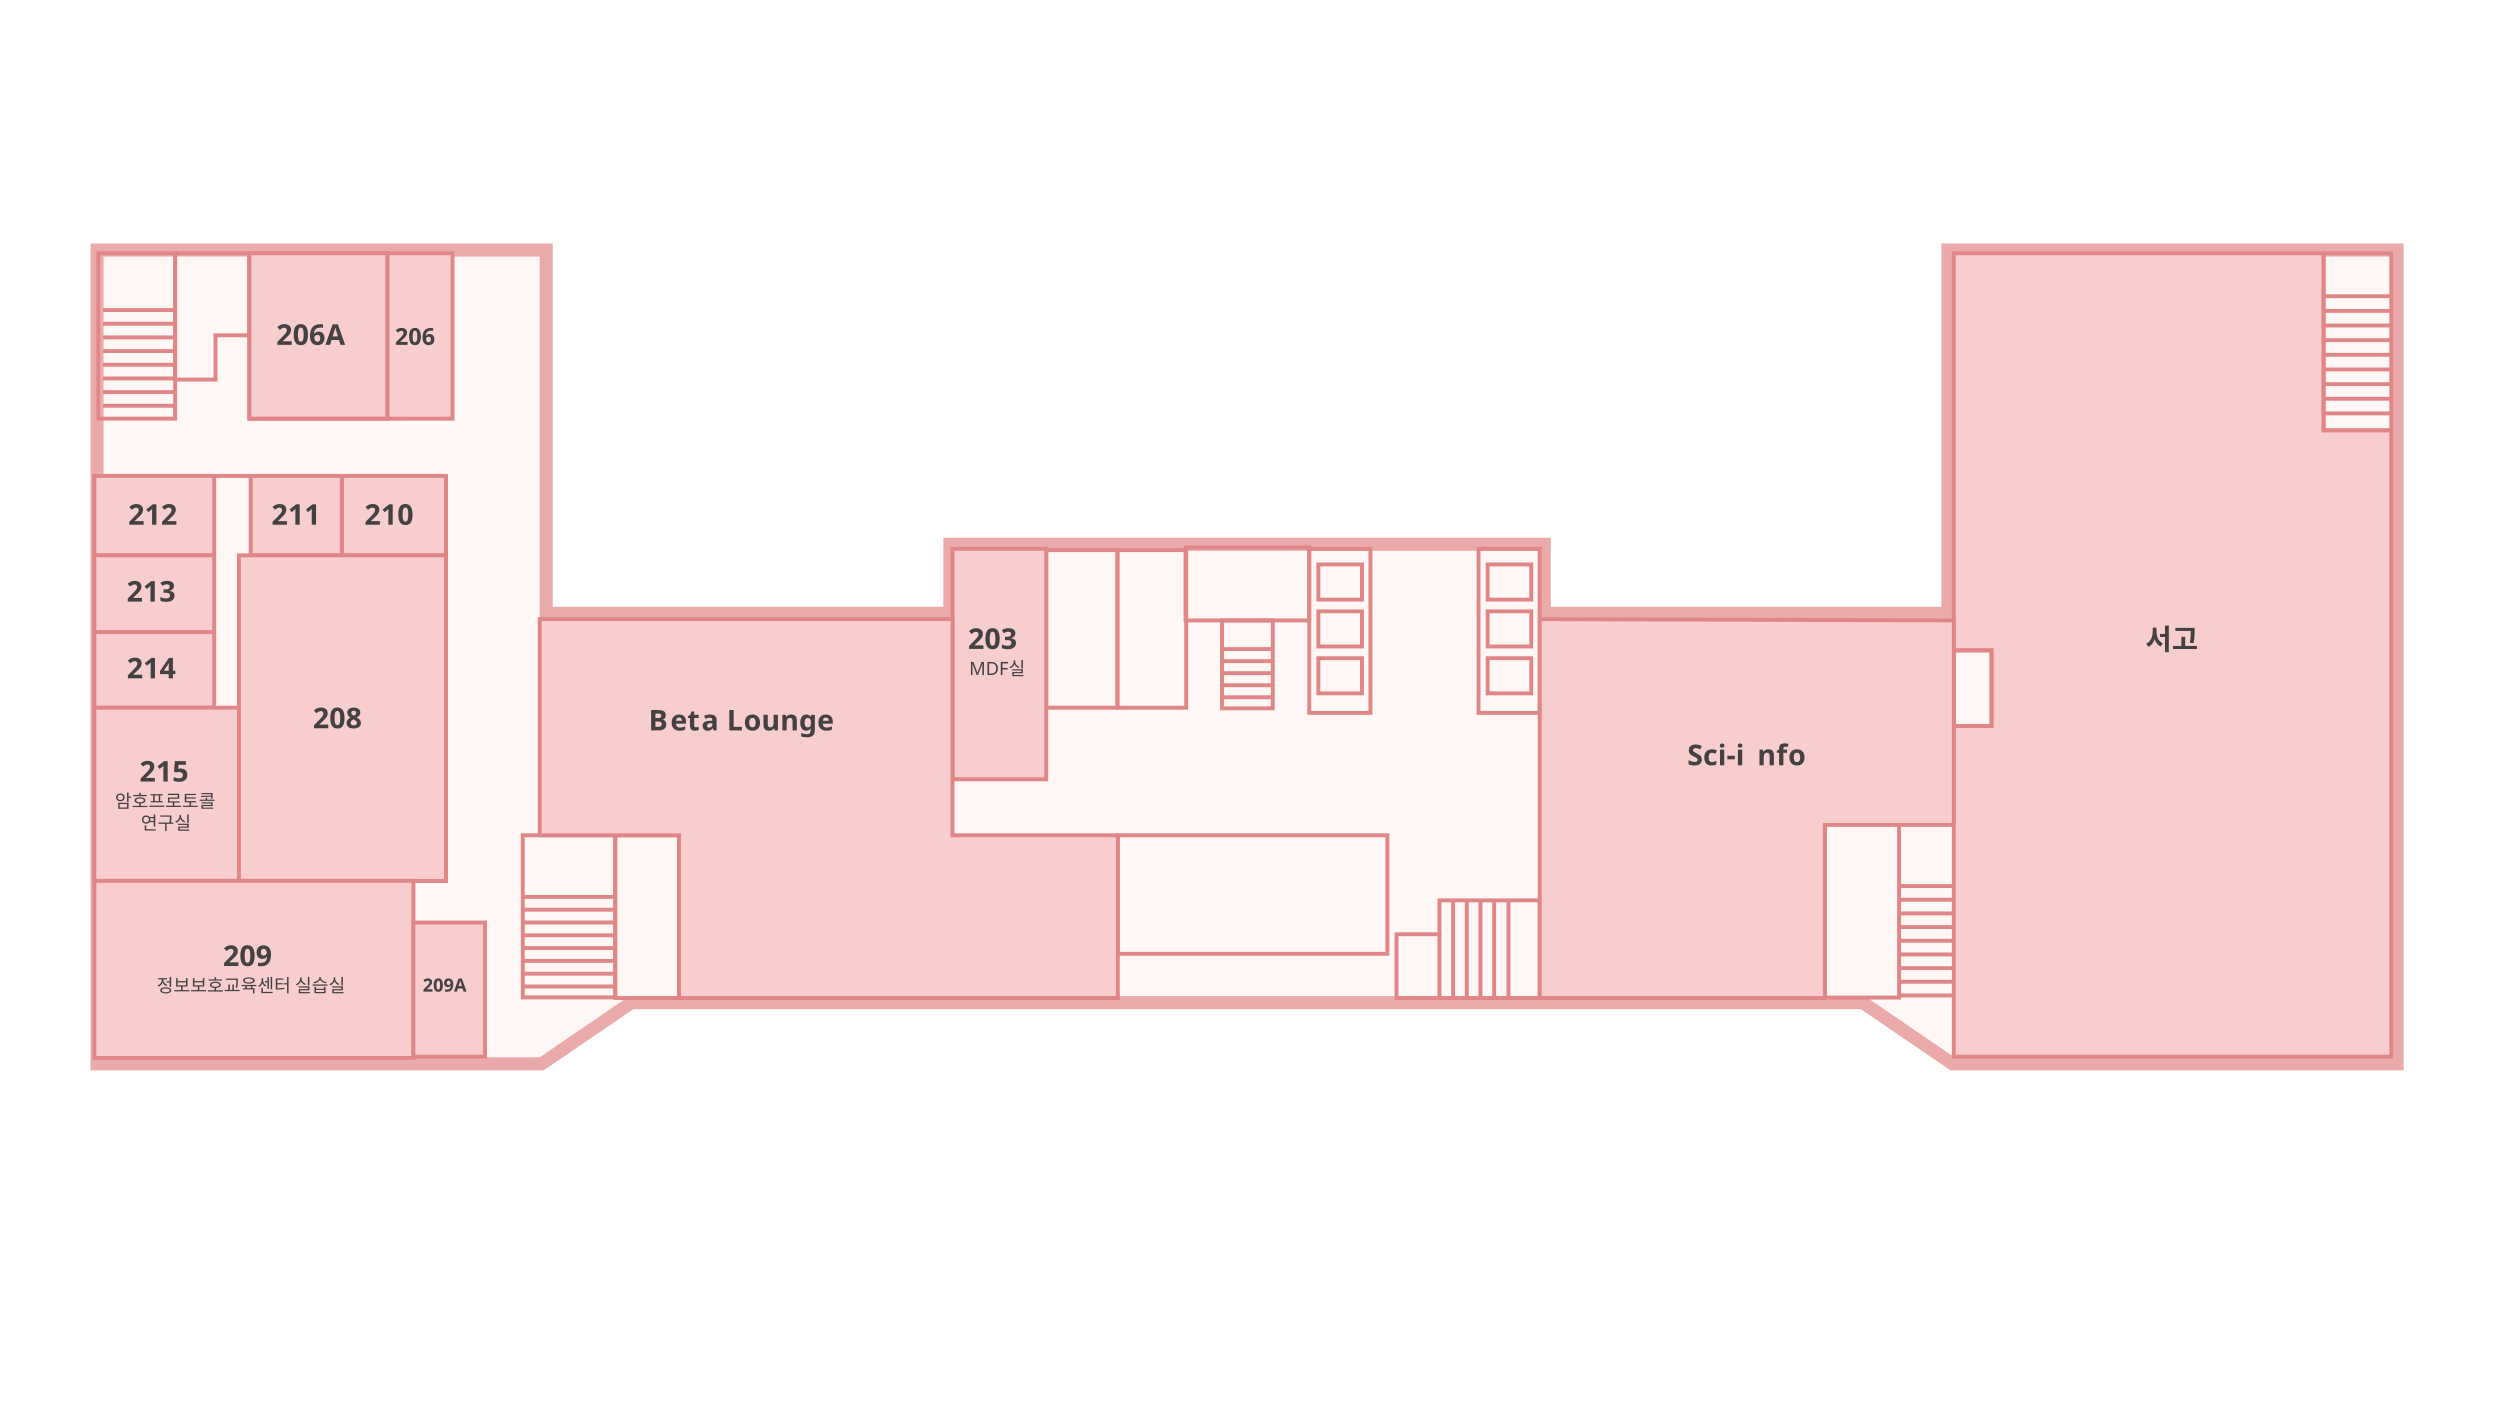
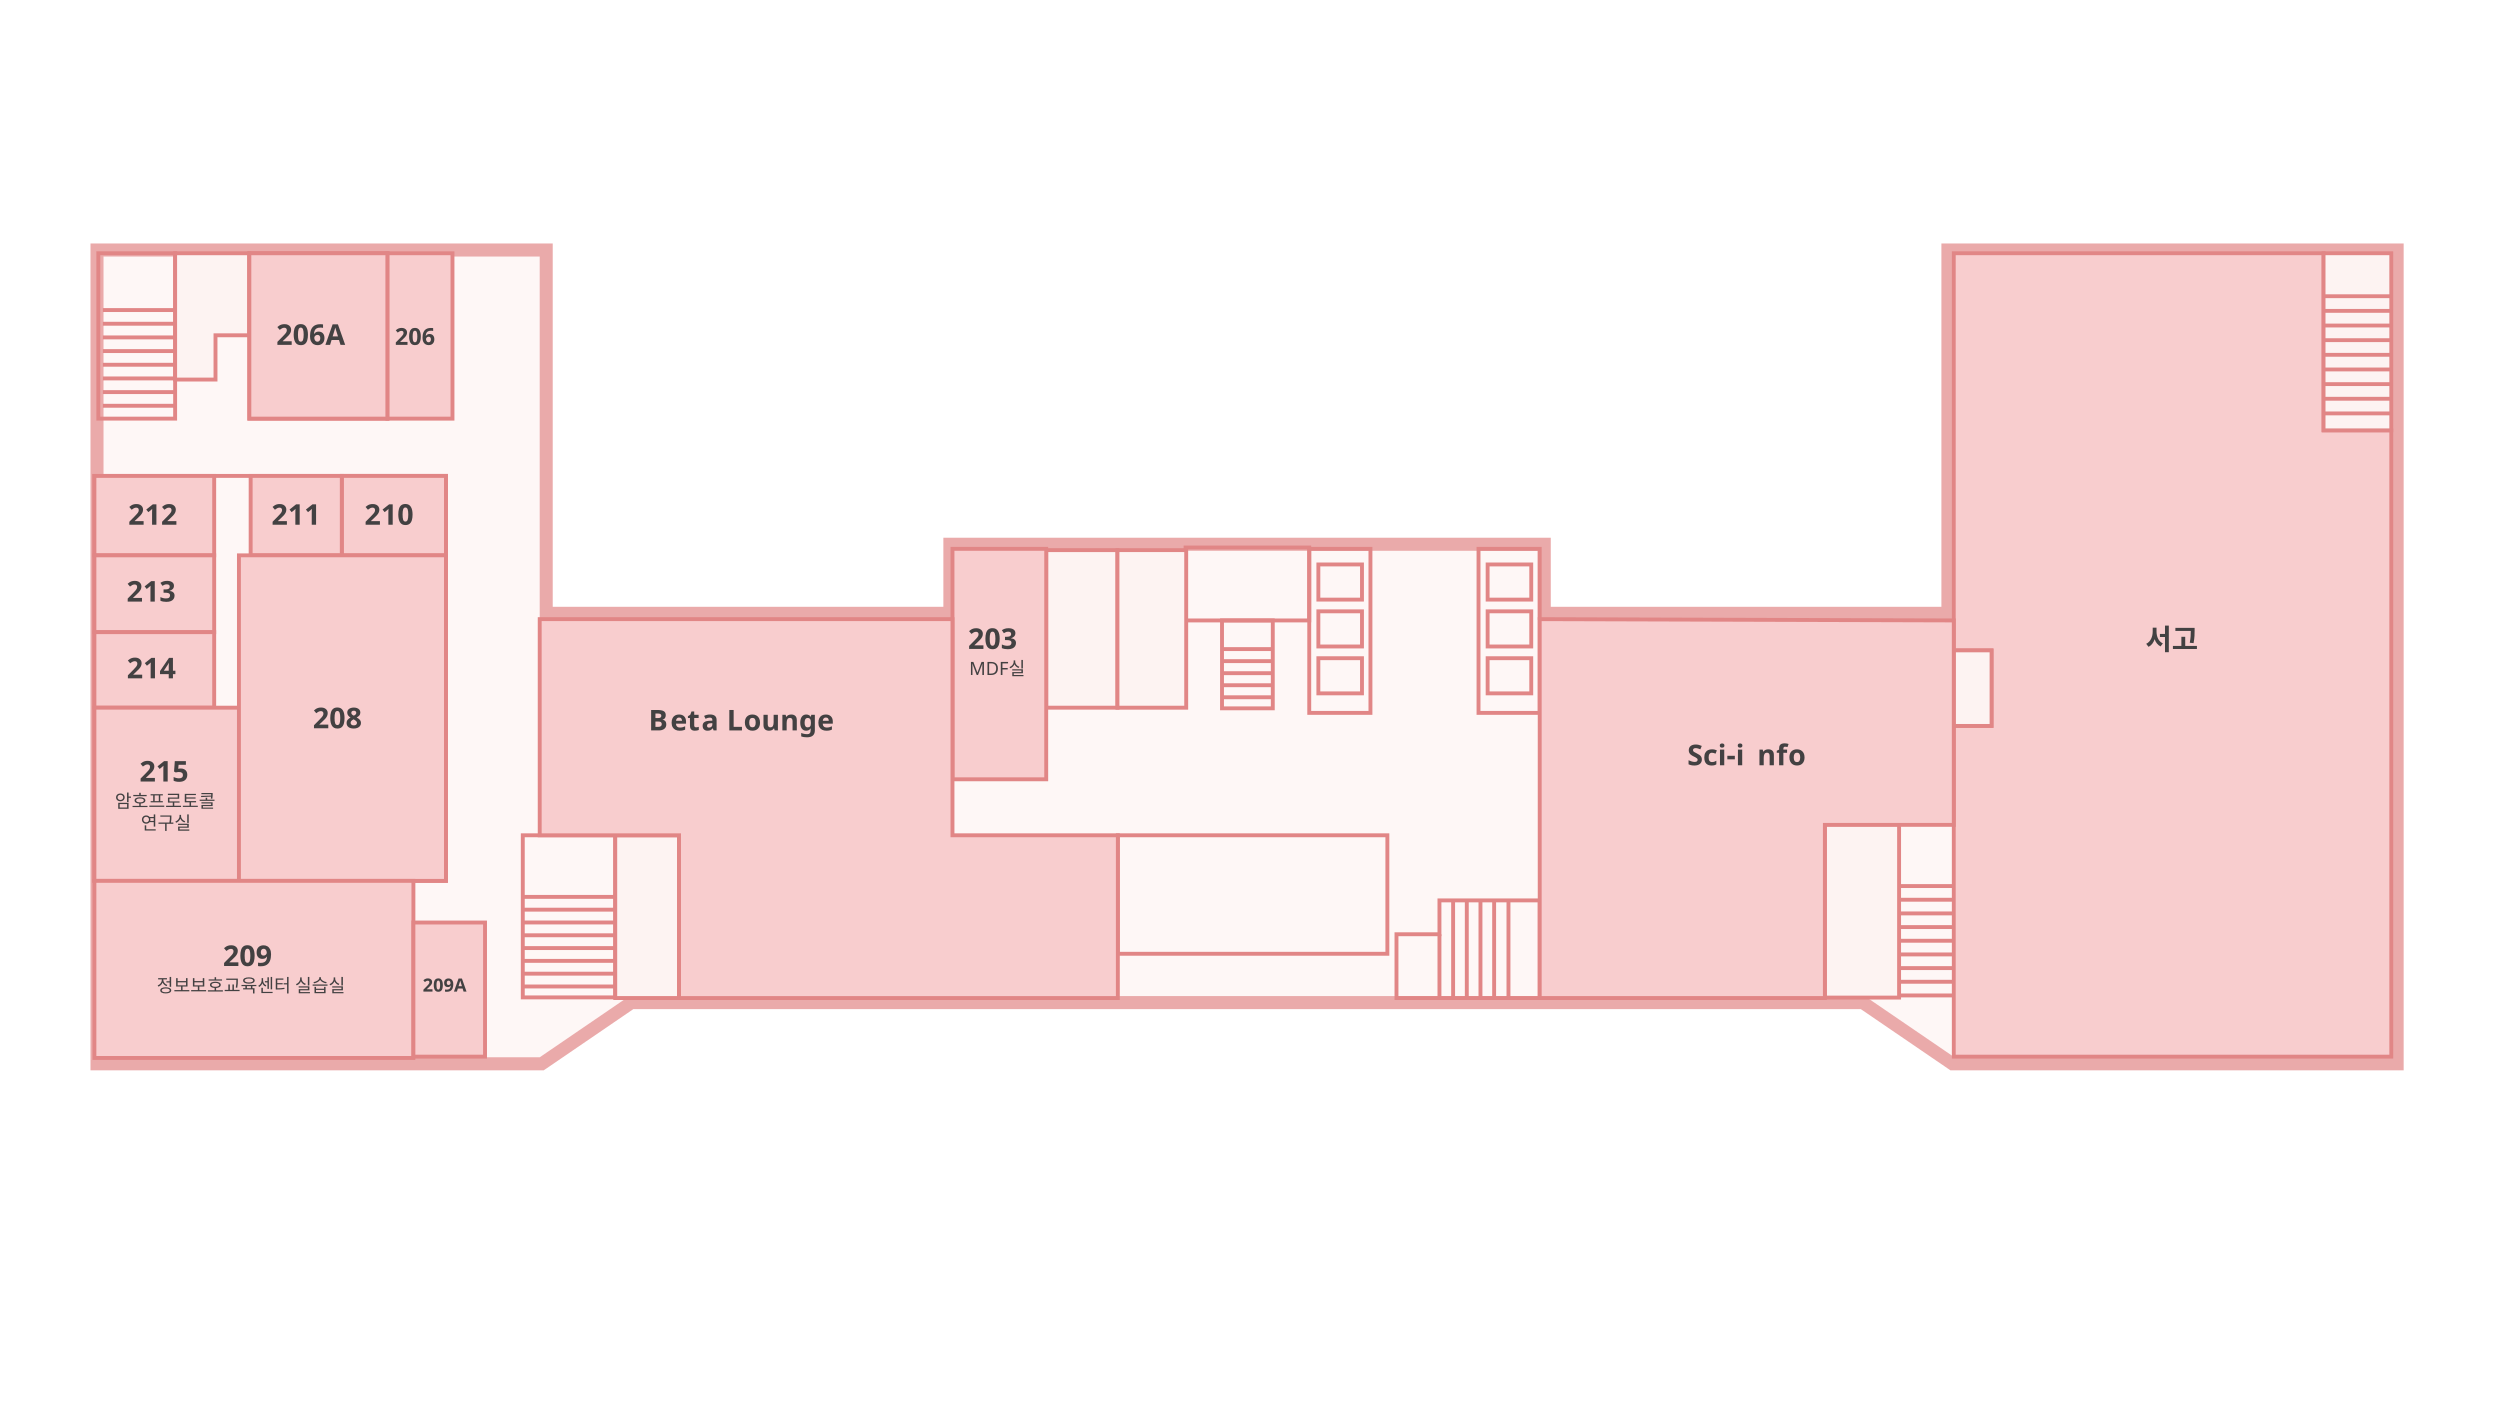
<svg xmlns="http://www.w3.org/2000/svg" viewBox="0 0 1920 1080">
  <g id="Layer_border">
    <g fill="none" opacity=".7">
      <polygon points="1499.46 817 1430.64 770 484.86 770 416.04 817 74.5 817 74.5 192 419.5 192 419.5 471 729.5 471 729.5 418 1186 418 1186 471 1496 471 1496 192 1841 192 1841 817 1499.46 817" fill="#fdf3f2" />
      <path d="m1836,197v615h-335c-22.94-15.67-45.88-31.33-68.82-47H483.32c-22.94,15.67-45.88,31.33-68.82,47H79.5V197h335v279h320v-53h446.5v53h320V197h335m10-10h-355v279h-300v-53h-466.5v53h-300V187H69.5v635h348.09l2.55-1.74,19.87-13.57,46.4-31.69h942.69l11.99,8.19,54.28,37.07,2.55,1.74h348.09V187h0Z" fill="#e18686" />
    </g>
  </g>
  <g id="Layer_others">
    <rect x="1005.5" y="421.5" width="47" height="126" fill="none" stroke="#e18686" stroke-miterlimit="10" stroke-width="3" />
    <rect x="1135.5" y="421.5" width="47" height="126" fill="none" stroke="#e18686" stroke-miterlimit="10" stroke-width="3" />
    <rect x="1012.5" y="433.5" width="33.5" height="27" fill="none" stroke="#e18686" stroke-miterlimit="10" stroke-width="2.98" />
    <rect x="1012.5" y="469.5" width="33.5" height="27" fill="none" stroke="#e18686" stroke-miterlimit="10" stroke-width="2.98" />
    <rect x="1012.5" y="505.5" width="33.5" height="27" fill="none" stroke="#e18686" stroke-miterlimit="10" stroke-width="2.98" />
    <rect x="1142.5" y="433.5" width="33.5" height="27" fill="none" stroke="#e18686" stroke-miterlimit="10" stroke-width="2.98" />
    <rect x="1142.5" y="469.5" width="33.5" height="27" fill="none" stroke="#e18686" stroke-miterlimit="10" stroke-width="2.98" />
    <rect x="1142.5" y="505.5" width="33.5" height="27" fill="none" stroke="#e18686" stroke-miterlimit="10" stroke-width="2.98" />
    <line x1="134" y1="238.13" x2="79" y2="238.13" fill="none" stroke="#e18686" stroke-miterlimit="10" stroke-width="3" />
    <line x1="134" y1="248.63" x2="79" y2="248.63" fill="none" stroke="#e18686" stroke-miterlimit="10" stroke-width="3" />
    <line x1="134" y1="259.13" x2="79" y2="259.13" fill="none" stroke="#e18686" stroke-miterlimit="10" stroke-width="3" />
    <line x1="134" y1="269.63" x2="79" y2="269.63" fill="none" stroke="#e18686" stroke-miterlimit="10" stroke-width="3" />
    <line x1="134" y1="280.13" x2="79" y2="280.13" fill="none" stroke="#e18686" stroke-miterlimit="10" stroke-width="3" />
    <line x1="134" y1="290.63" x2="79" y2="290.63" fill="none" stroke="#e18686" stroke-miterlimit="10" stroke-width="3" />
    <line x1="134" y1="301.13" x2="79" y2="301.13" fill="none" stroke="#e18686" stroke-miterlimit="10" stroke-width="3" />
    <line x1="134" y1="311.63" x2="79" y2="311.63" fill="none" stroke="#e18686" stroke-miterlimit="10" stroke-width="3" />
    <rect x="75.5" y="194.5" width="59" height="127" fill="none" stroke="#e18686" stroke-miterlimit="10" stroke-width="3" />
    <rect x="401.5" y="641.5" width="71" height="124.5" fill="none" stroke="#e18686" stroke-miterlimit="10" stroke-width="3" />
    <line x1="401.5" y1="688.8" x2="471.5" y2="688.8" fill="none" stroke="#e18686" stroke-miterlimit="10" stroke-width="3" />
    <line x1="401.5" y1="698.63" x2="471.5" y2="698.63" fill="none" stroke="#e18686" stroke-miterlimit="10" stroke-width="3" />
    <line x1="401.5" y1="708.46" x2="471.5" y2="708.46" fill="none" stroke="#e18686" stroke-miterlimit="10" stroke-width="3" />
    <line x1="401.5" y1="718.29" x2="471.5" y2="718.29" fill="none" stroke="#e18686" stroke-miterlimit="10" stroke-width="3" />
    <line x1="401.5" y1="728.12" x2="471.5" y2="728.12" fill="none" stroke="#e18686" stroke-miterlimit="10" stroke-width="3" />
    <line x1="401.5" y1="737.95" x2="471.5" y2="737.95" fill="none" stroke="#e18686" stroke-miterlimit="10" stroke-width="3" />
    <line x1="401.5" y1="747.78" x2="471.5" y2="747.78" fill="none" stroke="#e18686" stroke-miterlimit="10" stroke-width="3" />
    <line x1="401.5" y1="757.61" x2="471.5" y2="757.61" fill="none" stroke="#e18686" stroke-miterlimit="10" stroke-width="3" />
    <line x1="1458.5" y1="680.5" x2="1528.5" y2="680.5" fill="none" stroke="#e18686" stroke-miterlimit="10" stroke-width="3" />
    <line x1="1458.5" y1="691" x2="1528.5" y2="691" fill="none" stroke="#e18686" stroke-miterlimit="10" stroke-width="3" />
    <line x1="1458.5" y1="701.5" x2="1528.5" y2="701.5" fill="none" stroke="#e18686" stroke-miterlimit="10" stroke-width="3" />
    <line x1="1458.5" y1="712" x2="1528.5" y2="712" fill="none" stroke="#e18686" stroke-miterlimit="10" stroke-width="3" />
    <line x1="1458.5" y1="722.5" x2="1528.5" y2="722.5" fill="none" stroke="#e18686" stroke-miterlimit="10" stroke-width="3" />
    <line x1="1458.5" y1="733" x2="1528.5" y2="733" fill="none" stroke="#e18686" stroke-miterlimit="10" stroke-width="3" />
    <line x1="1458.5" y1="743.5" x2="1528.5" y2="743.5" fill="none" stroke="#e18686" stroke-miterlimit="10" stroke-width="3" />
    <line x1="1458.5" y1="754" x2="1528.5" y2="754" fill="none" stroke="#e18686" stroke-miterlimit="10" stroke-width="3" />
    <line x1="1458.5" y1="764.5" x2="1528.5" y2="764.5" fill="none" stroke="#e18686" stroke-miterlimit="10" stroke-width="3" />
    <rect x="72.5" y="365.5" width="270" height="311" fill="none" stroke="#e18686" stroke-miterlimit="10" stroke-width="3" />
    <rect x="910.5" y="420.5" width="95" height="56" fill="none" stroke="#e18686" stroke-miterlimit="10" stroke-width="3" />
    <rect x="924.25" y="490.75" width="67.5" height="39" transform="translate(1468.25 -447.75) rotate(90)" fill="none" stroke="#e18686" stroke-miterlimit="10" stroke-width="3" />
    <line x1="976.5" y1="498.5" x2="938.5" y2="498.5" fill="none" stroke="#e18686" stroke-miterlimit="10" stroke-width="3" />
    <line x1="976.5" y1="507.75" x2="938.5" y2="507.75" fill="none" stroke="#e18686" stroke-miterlimit="10" stroke-width="3" />
    <line x1="977.5" y1="517" x2="938.5" y2="517" fill="none" stroke="#e18686" stroke-miterlimit="10" stroke-width="3" />
    <line x1="977.5" y1="526.25" x2="938.5" y2="526.25" fill="none" stroke="#e18686" stroke-miterlimit="10" stroke-width="3" />
    <line x1="977.5" y1="535.5" x2="938.5" y2="535.5" fill="none" stroke="#e18686" stroke-miterlimit="10" stroke-width="3" />
    <polygon points="1105.5 691.5 1105.5 717.5 1072.5 717.5 1072.5 766.5 1182.5 766.5 1182.5 742.5 1182.5 717.5 1182.5 691.5 1105.5 691.5" fill="none" stroke="#e18686" stroke-miterlimit="10" stroke-width="3" />
    <line x1="1105.5" y1="717.5" x2="1105.5" y2="766.5" fill="none" stroke="#e18686" stroke-miterlimit="10" stroke-width="3" />
    <line x1="1116" y1="691.5" x2="1116" y2="766.5" fill="none" stroke="#e18686" stroke-miterlimit="10" stroke-width="3" />
    <line x1="1126.5" y1="691.5" x2="1126.5" y2="766.5" fill="none" stroke="#e18686" stroke-miterlimit="10" stroke-width="3" />
    <line x1="1137" y1="691.5" x2="1137" y2="766.5" fill="none" stroke="#e18686" stroke-miterlimit="10" stroke-width="3" />
    <line x1="1147.5" y1="691.5" x2="1147.5" y2="766.5" fill="none" stroke="#e18686" stroke-miterlimit="10" stroke-width="3" />
    <line x1="1158.5" y1="691.5" x2="1158.5" y2="766.5" fill="none" stroke="#e18686" stroke-miterlimit="10" stroke-width="3" />
    <rect x="858.5" y="641.5" width="207" height="91" fill="none" stroke="#e18686" stroke-miterlimit="10" stroke-width="3" />
  </g>
  <g id="Layer_toilet1">
-     <polygon points="191.5 194.5 134.5 194.5 134.5 253.5 134.5 257.5 134.5 291.5 165.5 291.5 165.5 257.5 191.5 257.5 191.5 194.5" fill="none" stroke="#e18686" stroke-miterlimit="10" stroke-width="3" />
+     <polygon points="191.5 194.5 134.5 194.5 134.5 253.5 134.5 257.5 134.5 291.5 165.5 291.5 165.5 257.5 191.5 257.5 191.5 194.5" fill="#fdf3f2" stroke="#e18686" stroke-miterlimit="10" stroke-width="3" />
  </g>
  <g id="Layer_toilet2">
-     <rect x="472.5" y="641.5" width="49" height="125" transform="translate(994 1408) rotate(180)" fill="none" stroke="#e18686" stroke-miterlimit="10" stroke-width="3" />
+     <rect x="472.5" y="641.5" width="49" height="125" transform="translate(994 1408) rotate(180)" fill="#fdf3f2" stroke="#e18686" stroke-miterlimit="10" stroke-width="3" />
  </g>
  <g id="Layer_toilet3">
-     <rect x="803.5" y="422.5" width="54.71" height="121" fill="none" stroke="#e18686" stroke-miterlimit="10" stroke-width="3" />
+     <rect x="803.5" y="422.5" width="54.71" height="121" fill="#fdf3f2" stroke="#e18686" stroke-miterlimit="10" stroke-width="3" />
  </g>
  <g id="Layer_toilet4">
-     <rect x="858.21" y="422.5" width="52.79" height="121" transform="translate(1769.21 966) rotate(180)" fill="none" stroke="#e18686" stroke-miterlimit="10" stroke-width="3" />
+     <rect x="858.21" y="422.5" width="52.79" height="121" transform="translate(1769.21 966) rotate(180)" fill="#fdf3f2" stroke="#e18686" stroke-miterlimit="10" stroke-width="3" />
  </g>
  <g id="Layer_toilet5">
-     <rect x="1401.5" y="633.15" width="57" height="133" fill="none" stroke="#e18686" stroke-miterlimit="10" stroke-width="3" />
+     <rect x="1401.5" y="633.15" width="57" height="133" fill="#fdf3f2" stroke="#e18686" stroke-miterlimit="10" stroke-width="3" />
  </g>
  <g id="Layer_203">
    <rect x="731.5" y="421.5" width="72" height="177" fill="#f8cdce" stroke="#e18686" stroke-miterlimit="10" stroke-width="3" />
    <rect x="191.5" y="194.5" width="106" height="127" fill="#f8cdce" stroke="#e18686" stroke-miterlimit="10" stroke-width="3" />
    <text transform="translate(743.41 498.39)" fill="#434142" font-family="NanumSquareNeovariable-Heavy, 'NanumSquare Neo variable'" font-size="22" font-variation-settings="'wght' 900" font-weight="800">
      <tspan x="0" y="0">203</tspan>
    </text>
    <text transform="translate(744.33 518.39)" fill="#434142" font-family="NanumSquareNeovariable-Regular, 'NanumSquare Neo variable'" font-size="14" font-variation-settings="'wght' 300">
      <tspan x="0" y="0">MDF실</tspan>
    </text>
  </g>
  <g id="_레이어_22">
    <rect x="262.5" y="365.5" width="80" height="61" transform="translate(605 792) rotate(180)" fill="#f8cdce" stroke="#e18686" stroke-miterlimit="10" stroke-width="3" />
    <text transform="translate(279.92 403.02)" fill="#434142" font-family="NanumSquareNeovariable-Heavy, 'NanumSquare Neo variable'" font-size="22" font-variation-settings="'wght' 900" font-weight="800">
      <tspan x="0" y="0">210</tspan>
    </text>
  </g>
  <g id="Layer_211">
    <rect x="192.5" y="365.5" width="70" height="61" fill="#f8cdce" stroke="#e18686" stroke-miterlimit="10" stroke-width="3" />
    <text transform="translate(208.48 403.02)" fill="#434142" font-family="NanumSquareNeovariable-Heavy, 'NanumSquare Neo variable'" font-size="22" font-variation-settings="'wght' 900" font-weight="800">
      <tspan x="0" y="0">211</tspan>
    </text>
  </g>
  <g id="Layer_서고">
    <polygon points="1784.5 330.5 1784.5 194.5 1500.5 194.5 1500.5 499.5 1529.5 499.5 1529.5 557.5 1500.5 557.5 1500.5 811.5 1836.5 811.5 1836.5 330.5 1784.5 330.5" fill="#f8cdce" stroke="#e18686" stroke-miterlimit="10" stroke-width="2.96" />
    <text transform="translate(1647.65 498.93)" fill="#434142" font-family="NanumSquareNeovariable-Heavy, 'NanumSquare Neo variable'" font-size="22" font-variation-settings="'wght' 900" font-weight="800">
      <tspan x="0" y="0">서고</tspan>
    </text>
-     <rect x="1784.5" y="194.5" width="52" height="136" fill="none" stroke="#e18686" stroke-miterlimit="10" stroke-width="2.96" />
+     <rect x="1784.5" y="194.5" width="52" height="136" fill="#fdf3f2" stroke="#e18686" stroke-miterlimit="10" stroke-width="2.96" />
    <line x1="1784.5" y1="227.5" x2="1836.5" y2="227.5" fill="none" stroke="#e18686" stroke-miterlimit="10" stroke-width="2.96" />
    <line x1="1784.5" y1="238.75" x2="1836.5" y2="238.75" fill="none" stroke="#e18686" stroke-miterlimit="10" stroke-width="2.96" />
    <line x1="1784.5" y1="250" x2="1836.5" y2="250" fill="none" stroke="#e18686" stroke-miterlimit="10" stroke-width="2.96" />
    <line x1="1784.5" y1="261.25" x2="1836.5" y2="261.25" fill="none" stroke="#e18686" stroke-miterlimit="10" stroke-width="2.96" />
    <line x1="1784.5" y1="272.5" x2="1836.5" y2="272.5" fill="none" stroke="#e18686" stroke-miterlimit="10" stroke-width="2.96" />
    <line x1="1784.5" y1="283.75" x2="1836.5" y2="283.75" fill="none" stroke="#e18686" stroke-miterlimit="10" stroke-width="2.96" />
    <line x1="1784.5" y1="295" x2="1836.5" y2="295" fill="none" stroke="#e18686" stroke-miterlimit="10" stroke-width="2.96" />
    <line x1="1784.5" y1="306.25" x2="1836.5" y2="306.25" fill="none" stroke="#e18686" stroke-miterlimit="10" stroke-width="2.96" />
    <line x1="1784.5" y1="317.5" x2="1836.5" y2="317.5" fill="none" stroke="#e18686" stroke-miterlimit="10" stroke-width="2.96" />
-     <rect x="1500.5" y="499.5" width="29" height="58" fill="none" stroke="#e18686" stroke-miterlimit="10" stroke-width="2.96" />
+     <rect x="1500.5" y="499.5" width="29" height="58" fill="#fdf3f2" stroke="#e18686" stroke-miterlimit="10" stroke-width="2.96" />
  </g>
  <g id="Layer_Sci-info">
    <path d="m1500.5,476.5c-106-.33-212-.67-318-1v291h219v-133h99v-157Z" fill="#f8cdce" stroke="#e18686" stroke-miterlimit="10" stroke-width="3" />
    <text transform="translate(1295.79 587.7)" fill="#434142" font-family="NanumSquareNeovariable-Heavy, 'NanumSquare Neo variable'" font-size="22" font-variation-settings="'wght' 900" font-weight="800">
      <tspan x="0" y="0">Sci-i</tspan>
      <tspan x="53.75" y="0" letter-spacing="0em">n</tspan>
      <tspan x="68.33" y="0" letter-spacing="-.04em">f</tspan>
      <tspan x="77.48" y="0">o</tspan>
    </text>
  </g>
  <g id="Layer_Beta">
    <polygon points="731.5 641.5 731.5 624.5 731.5 609.5 731.5 475.5 414.5 475.5 414.5 641.5 521.5 641.5 521.5 766.5 858.5 766.5 858.5 641.5 731.5 641.5" fill="#f8cdce" stroke="#e18686" stroke-miterlimit="10" stroke-width="3" />
    <text transform="translate(498.08 560.97)" fill="#434142" font-family="NanumSquareNeovariable-Heavy, 'NanumSquare Neo variable'" font-size="22" font-variation-settings="'wght' 900" font-weight="800">
      <tspan x="0" y="0">B</tspan>
      <tspan x="16.74" y="0" letter-spacing="0em">et</tspan>
      <tspan x="40.63" y="0">a </tspan>
      <tspan x="60.06" y="0" letter-spacing="-.02em">L</tspan>
      <tspan x="73" y="0">ounge</tspan>
    </text>
  </g>
  <g id="Layer_206">
    <rect x="297.5" y="194.5" width="50" height="127" transform="translate(645 516) rotate(180)" fill="#f8cdce" stroke="#e18686" stroke-miterlimit="10" stroke-width="3" />
    <text transform="translate(303.27 264.87)" fill="#434142" font-family="NanumSquareNeovariable-Heavy, 'NanumSquare Neo variable'" font-size="18" font-variation-settings="'wght' 900" font-weight="800">
      <tspan x="0" y="0">206</tspan>
    </text>
  </g>
  <g id="Layer_206A">
    <rect x="191.5" y="194.5" width="106" height="127" fill="#f8cdce" stroke="#e18686" stroke-miterlimit="10" stroke-width="3" />
    <text transform="translate(212.16 264.87)" fill="#434142" font-family="NanumSquareNeovariable-Heavy, 'NanumSquare Neo variable'" font-size="22" font-variation-settings="'wght' 900" font-weight="800">
      <tspan x="0" y="0">206A</tspan>
    </text>
  </g>
  <g id="Layer_212">
    <rect x="72.5" y="365.5" width="92" height="61" fill="#f8cdce" stroke="#e18686" stroke-miterlimit="10" stroke-width="3" />
    <text transform="translate(98.44 403.02)" fill="#434142" font-family="NanumSquareNeovariable-Heavy, 'NanumSquare Neo variable'" font-size="22" font-variation-settings="'wght' 900" font-weight="800">
      <tspan x="0" y="0">212</tspan>
    </text>
  </g>
  <g id="Layer_213">
    <rect x="72.5" y="426.5" width="92" height="59" fill="#f8cdce" stroke="#e18686" stroke-miterlimit="10" stroke-width="3" />
    <text transform="translate(97.19 462.02)" fill="#434142" font-family="NanumSquareNeovariable-Heavy, 'NanumSquare Neo variable'" font-size="22" font-variation-settings="'wght' 900" font-weight="800">
      <tspan x="0" y="0">213</tspan>
    </text>
  </g>
  <g id="Layer_214">
    <rect x="72.5" y="485.5" width="92" height="58" fill="#f8cdce" stroke="#e18686" stroke-miterlimit="10" stroke-width="3" />
    <text transform="translate(97.34 520.96)" fill="#434142" font-family="NanumSquareNeovariable-Heavy, 'NanumSquare Neo variable'" font-size="22" font-variation-settings="'wght' 900" font-weight="800">
      <tspan x="0" y="0">214</tspan>
    </text>
  </g>
  <g id="Layer_215">
    <rect x="72.5" y="543.5" width="111" height="133" fill="#f8cdce" stroke="#e18686" stroke-miterlimit="10" stroke-width="3" />
    <text transform="translate(107.1 600.24)" fill="#434142" font-family="NanumSquareNeovariable-Heavy, 'NanumSquare Neo variable'" font-size="22" font-variation-settings="'wght' 900" font-weight="800">
      <tspan x="0" y="0">215</tspan>
    </text>
    <text transform="translate(88.21 620.23)" fill="#434142" font-family="NanumSquareNeovariable-Regular, 'NanumSquare Neo variable'" font-size="14" font-variation-settings="'wght' 300">
      <tspan x="0" y="0">암호프로토콜</tspan>
      <tspan x="19.91" y="16.8">연구실</tspan>
    </text>
  </g>
  <g id="Layer_208">
    <rect x="183.5" y="426.5" width="159" height="250" transform="translate(526 1103) rotate(180)" fill="#f8cdce" stroke="#e18686" stroke-miterlimit="10" stroke-width="3" />
    <text transform="translate(240.26 559.3)" fill="#434142" font-family="NanumSquareNeovariable-Heavy, 'NanumSquare Neo variable'" font-size="22" font-variation-settings="'wght' 900" font-weight="800">
      <tspan x="0" y="0">208</tspan>
    </text>
  </g>
  <g id="Layer_209">
    <rect x="72.5" y="676.5" width="245" height="136" fill="#f8cdce" stroke="#e18686" stroke-miterlimit="10" stroke-width="3" />
    <text transform="translate(171.21 741.88)" fill="#434142" font-family="NanumSquareNeovariable-Heavy, 'NanumSquare Neo variable'" font-size="22" font-variation-settings="'wght' 900" font-weight="800">
      <tspan x="0" y="0">209</tspan>
    </text>
    <text transform="translate(120.34 761.88)" fill="#434142" font-family="NanumSquareNeovariable-Regular, 'NanumSquare Neo variable'" font-size="14" font-variation-settings="'wght' 300">
      <tspan x="0" y="0">정보보호교육센터 실습실</tspan>
    </text>
  </g>
  <g id="Layer_209A">
    <rect x="317.5" y="708.5" width="55" height="103" fill="#f8cdce" stroke="#e18686" stroke-miterlimit="10" stroke-width="3" />
    <text transform="translate(324.61 761.55)" fill="#434142" font-family="NanumSquareNeovariable-Heavy, 'NanumSquare Neo variable'" font-size="14" font-variation-settings="'wght' 900" font-weight="800">
      <tspan x="0" y="0">209A</tspan>
    </text>
  </g>
</svg>
